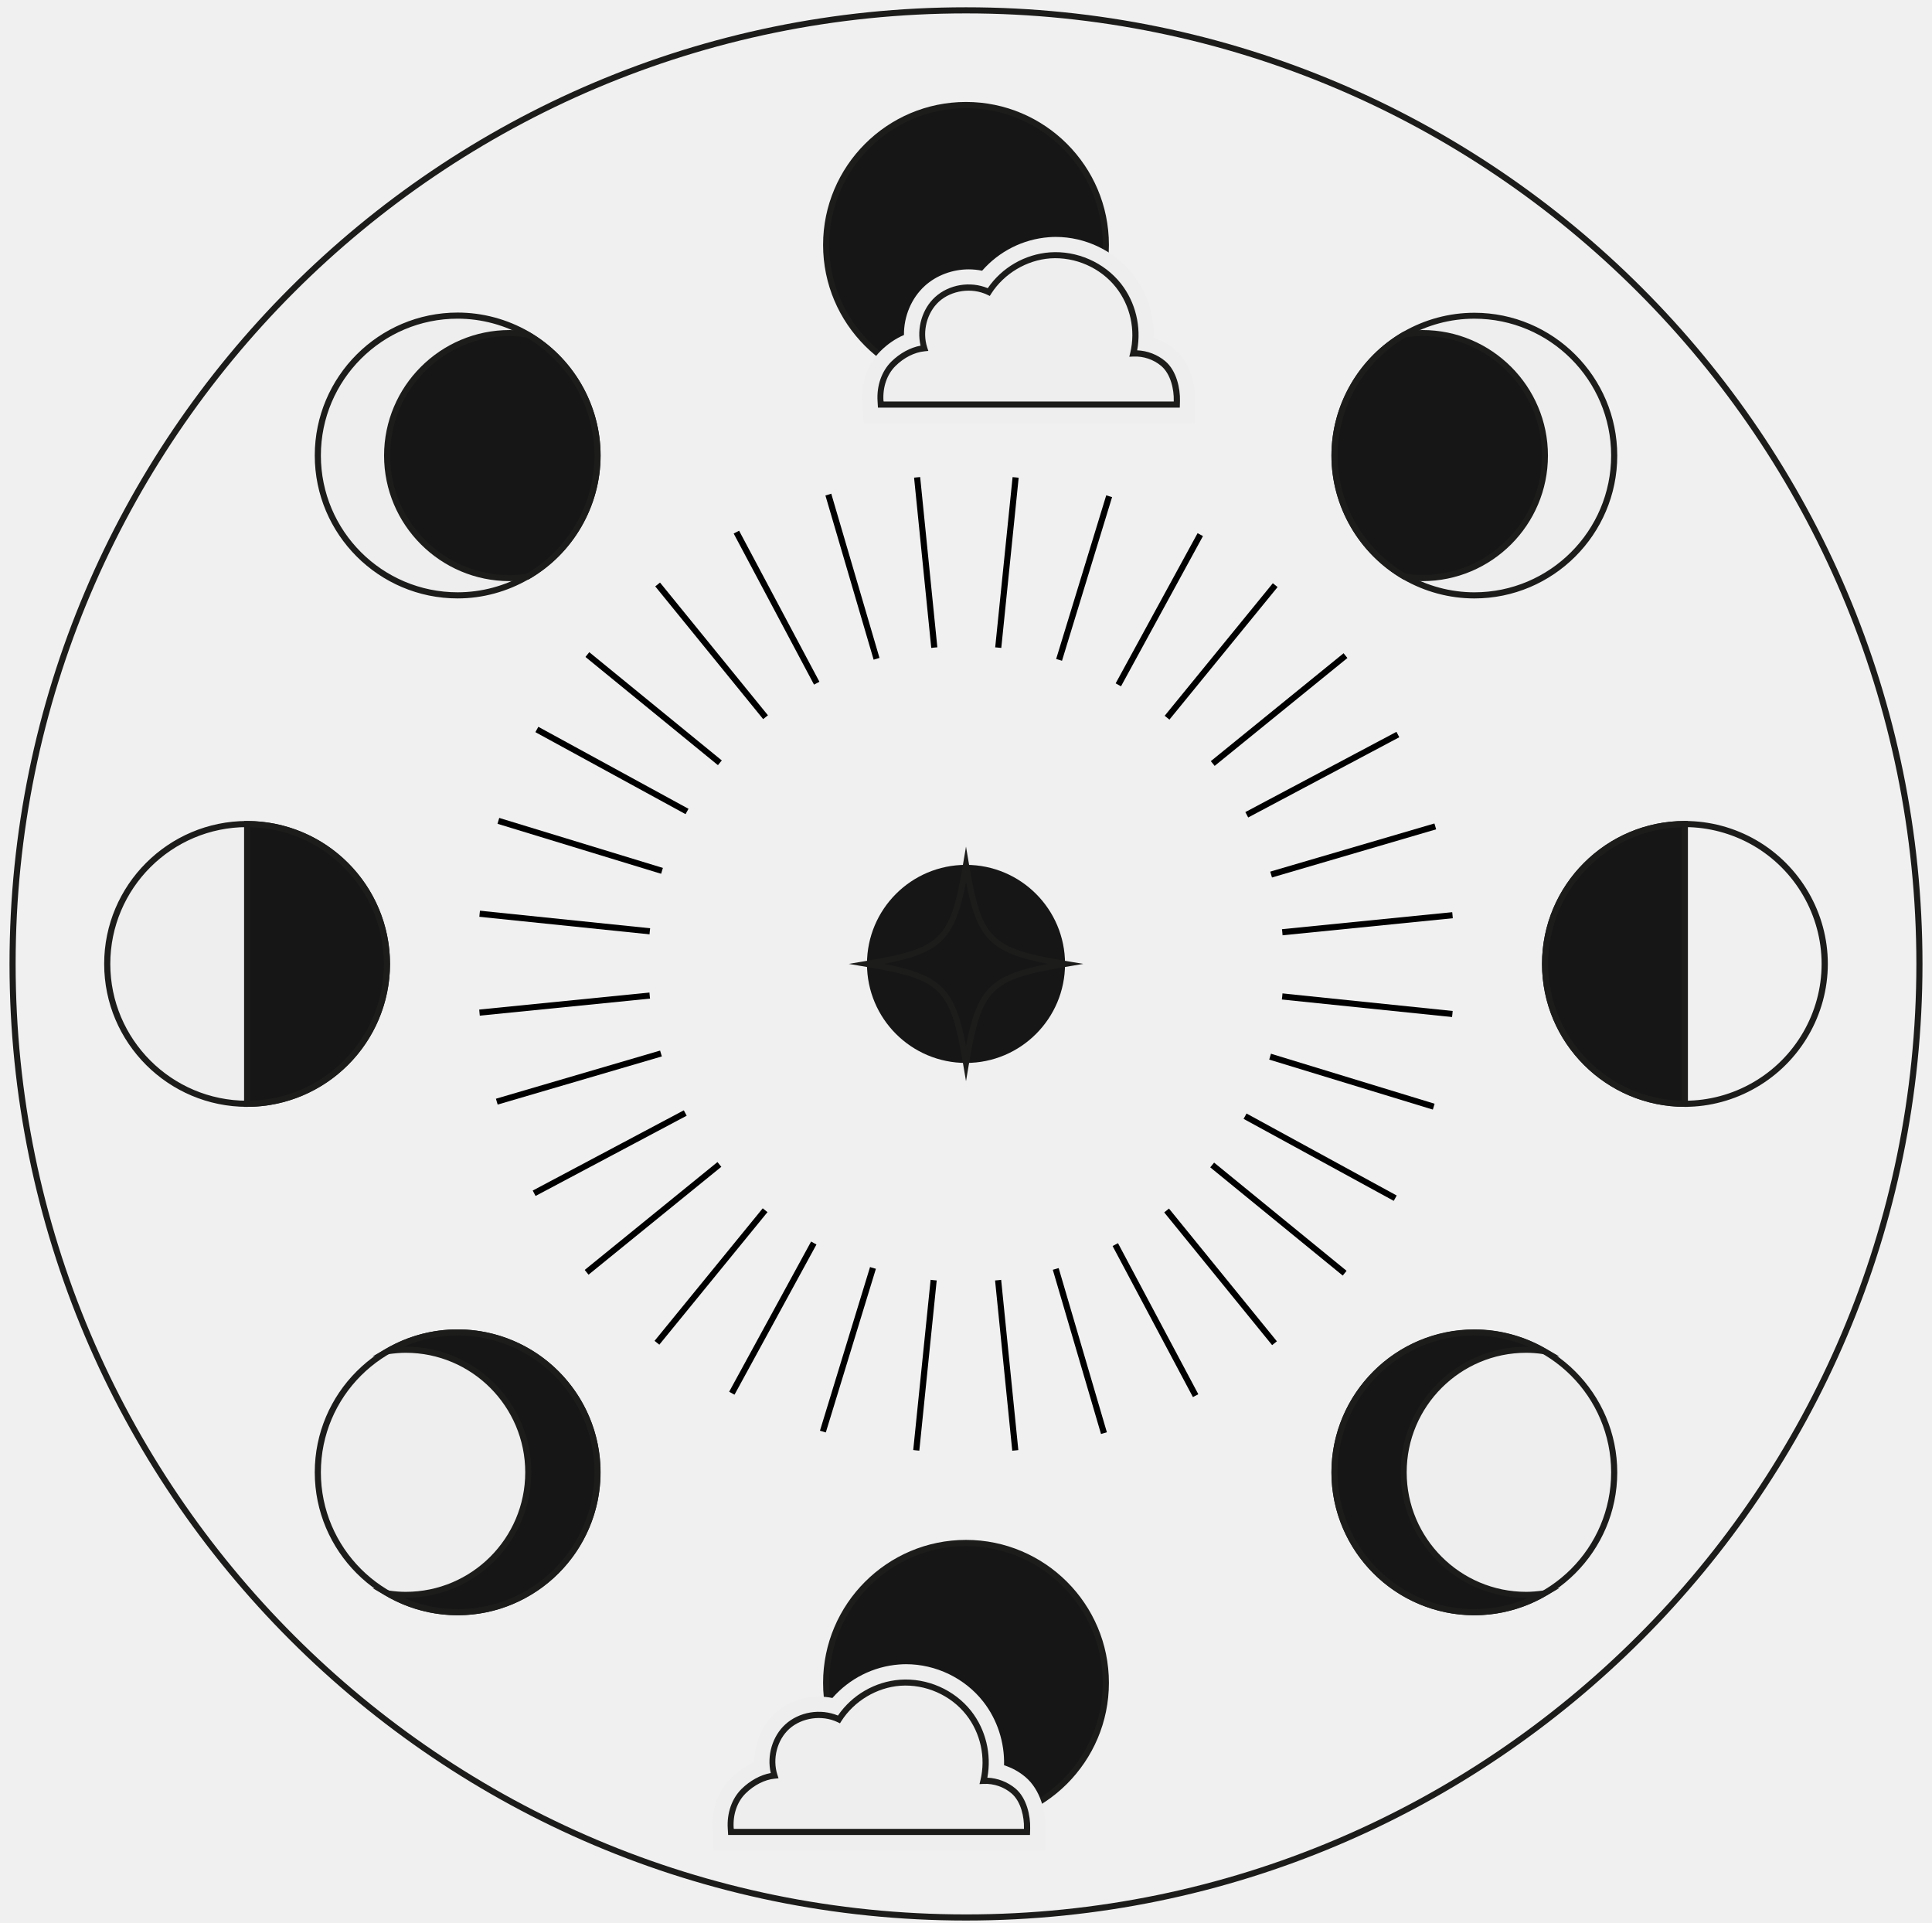
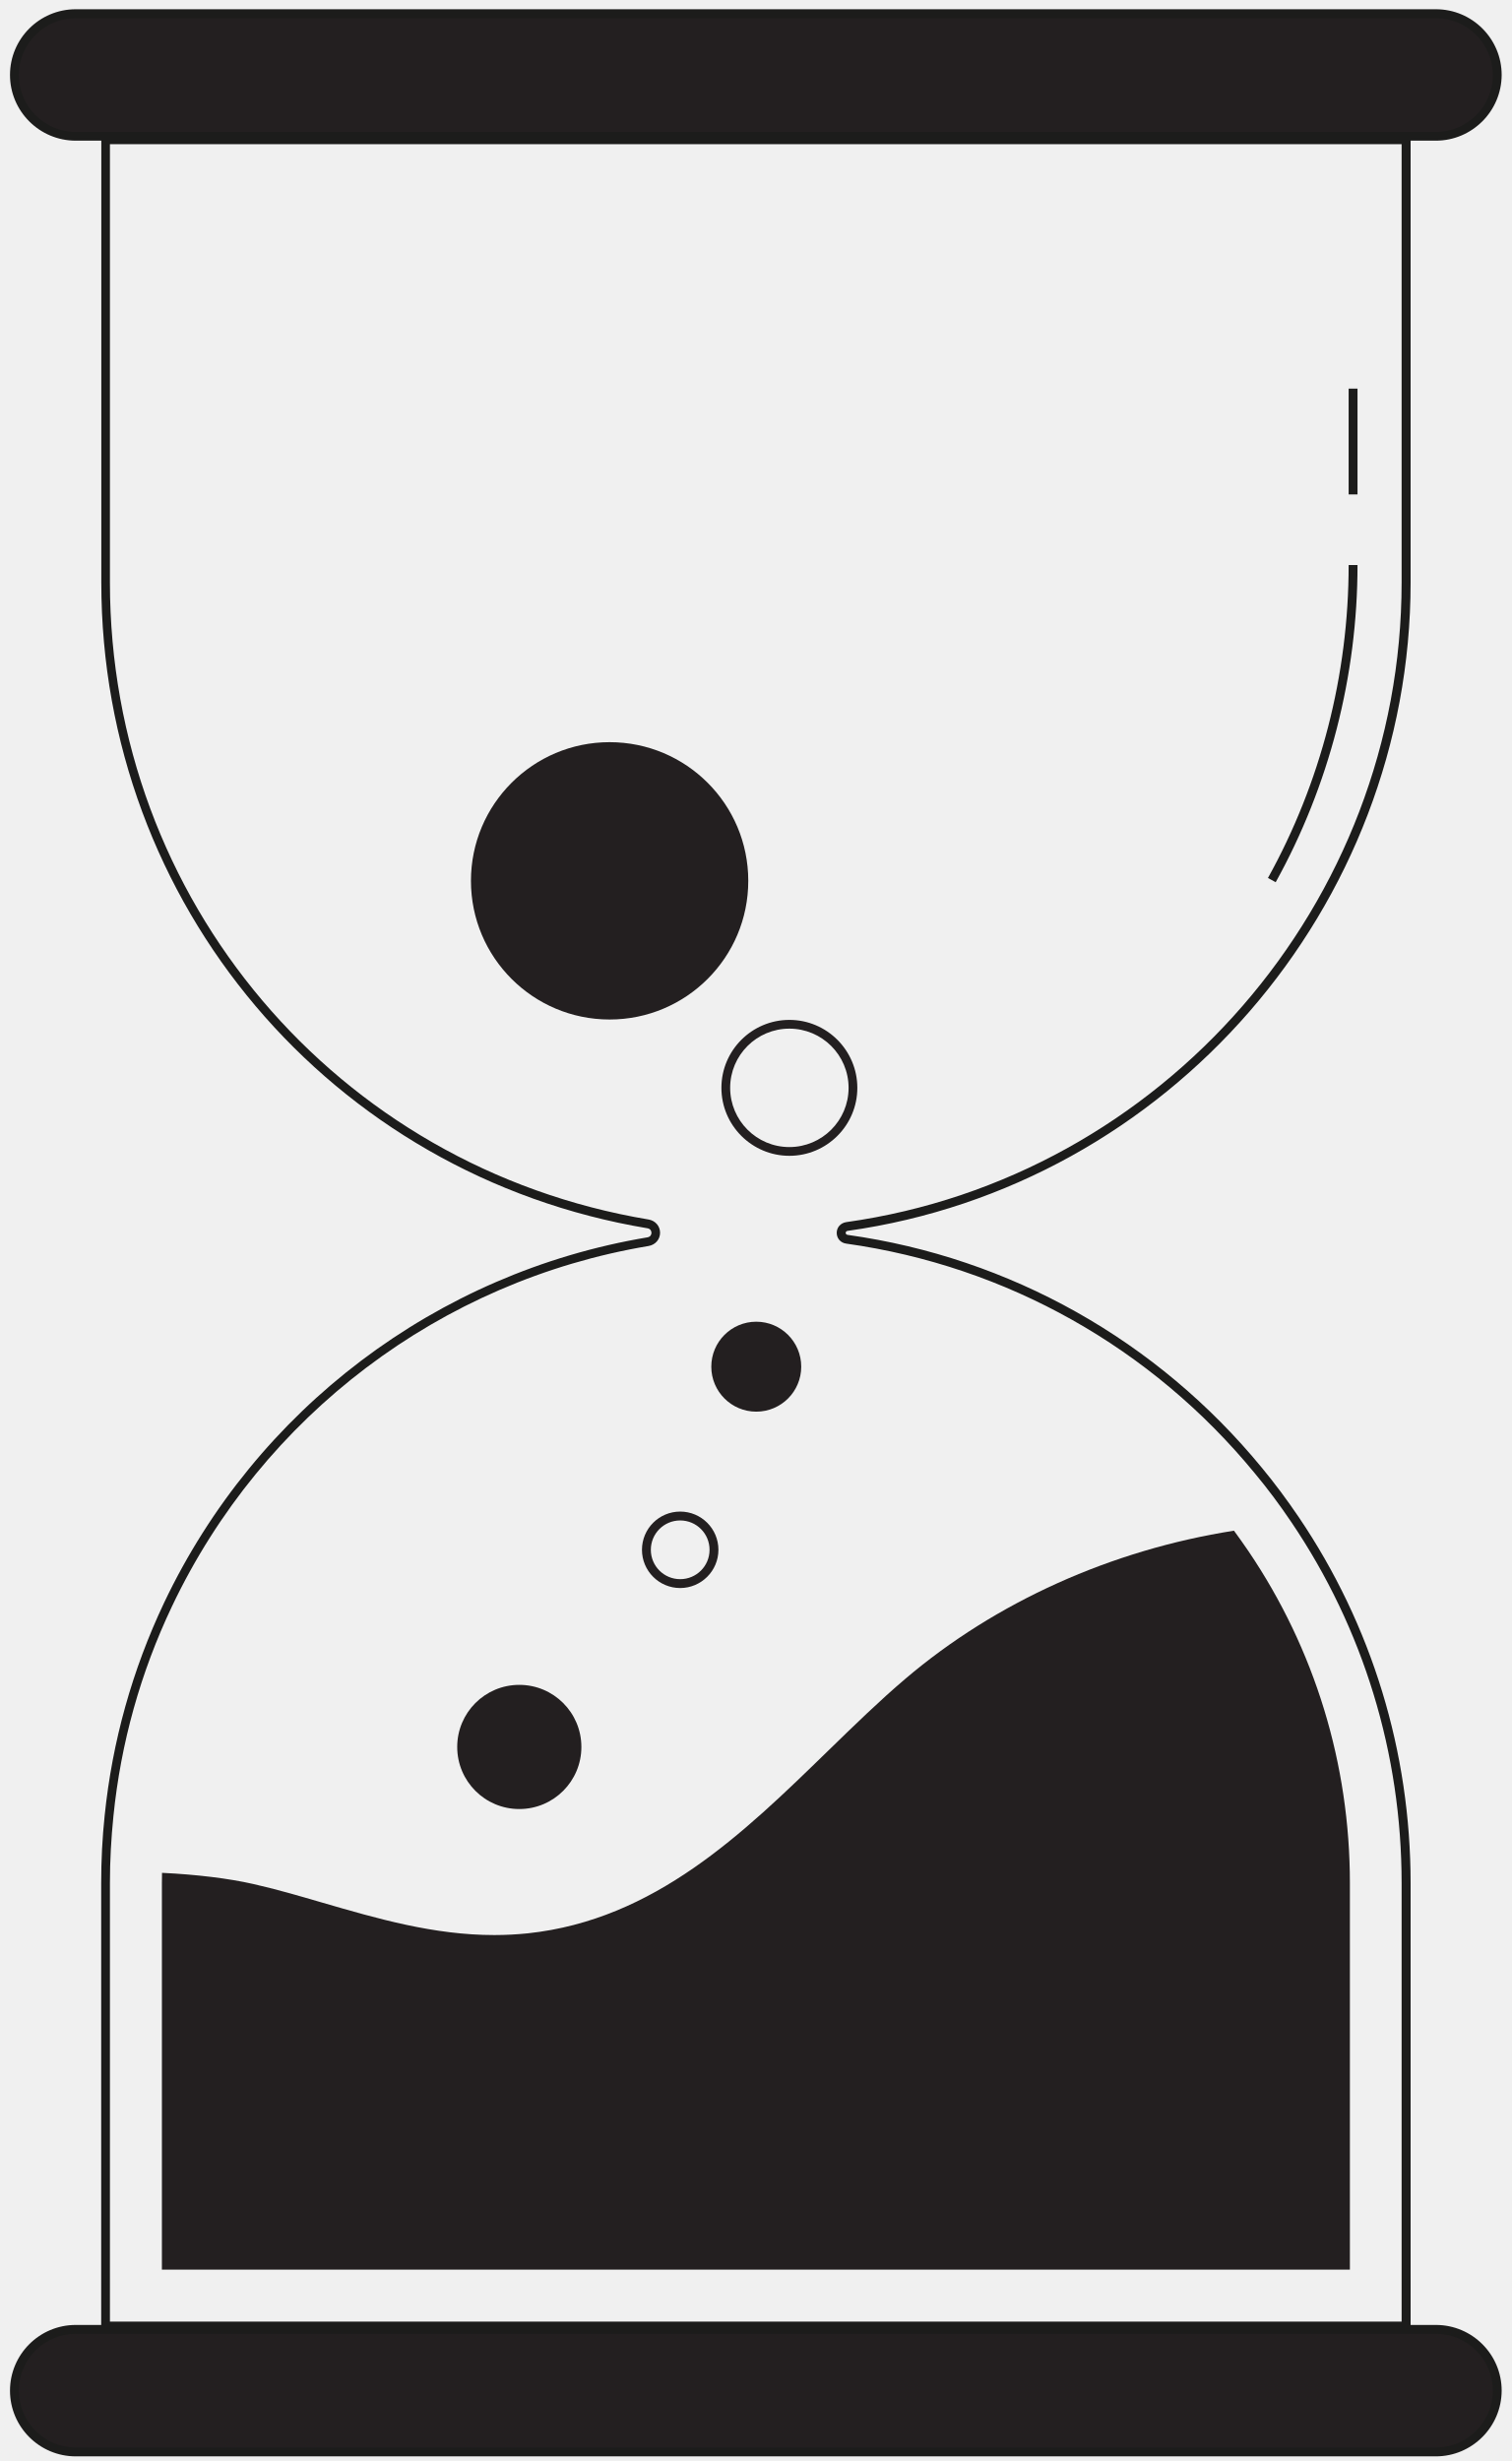
- <svg xmlns="http://www.w3.org/2000/svg" width="199" height="198" viewBox="0 0 199 198" fill="none">
-   <path d="M99.501 197.79C45.181 197.79 0.98 153.59 0.98 99.27C0.98 44.95 45.181 0.75 99.501 0.75C153.82 0.75 198.02 44.95 198.02 99.27C198.02 153.59 153.82 197.79 99.501 197.79ZM99.501 1.38C45.52 1.38 1.61 45.29 1.61 99.27C1.61 153.25 45.52 197.16 99.501 197.16C153.48 197.16 197.39 153.25 197.39 99.27C197.39 45.29 153.48 1.38 99.501 1.38Z" fill="#1C1C1B" />
-   <path d="M101.758 187.533C109.613 186.29 114.973 178.914 113.73 171.059C112.487 163.204 105.111 157.844 97.256 159.087C89.401 160.33 84.041 167.706 85.284 175.561C86.527 183.416 93.902 188.776 101.758 187.533Z" fill="#161616" />
-   <path d="M99.5 188.03C91.39 188.03 84.78 181.43 84.78 173.31C84.78 165.2 91.38 158.59 99.5 158.59C107.61 158.59 114.22 165.19 114.22 173.31C114.22 181.43 107.61 188.03 99.5 188.03ZM99.5 159.23C91.73 159.23 85.41 165.55 85.41 173.32C85.41 181.09 91.73 187.41 99.5 187.41C107.27 187.41 113.59 181.09 113.59 173.32C113.59 165.55 107.27 159.23 99.5 159.23Z" fill="#1C1C1B" />
-   <path d="M99.501 39.62C107.453 39.62 113.901 33.173 113.901 25.22C113.901 17.267 107.453 10.82 99.501 10.82C91.548 10.82 85.101 17.267 85.101 25.22C85.101 33.173 91.548 39.62 99.501 39.62Z" fill="#161616" />
-   <path d="M99.5 39.94C91.39 39.94 84.78 33.34 84.78 25.22C84.78 17.11 91.38 10.5 99.5 10.5C107.61 10.5 114.22 17.1 114.22 25.22C114.22 33.34 107.61 39.94 99.5 39.94ZM99.5 11.14C91.73 11.14 85.41 17.46 85.41 25.23C85.41 33 91.73 39.32 99.5 39.32C107.27 39.32 113.59 33 113.59 25.23C113.59 17.46 107.27 11.14 99.5 11.14Z" fill="#1C1C1B" />
-   <path d="M54.321 34.44C52.201 33.22 49.761 32.51 47.141 32.51C39.191 32.51 32.741 38.96 32.741 46.91C32.741 54.86 39.191 61.31 47.141 61.31C49.761 61.31 52.201 60.6 54.321 59.38C58.631 56.89 61.541 52.24 61.541 46.91C61.541 41.58 58.631 36.93 54.321 34.44Z" fill="#EEEEEE" />
-   <path d="M47.141 61.63C39.031 61.63 32.421 55.029 32.421 46.91C32.421 38.8 39.021 32.19 47.141 32.19C49.701 32.19 52.241 32.87 54.481 34.16C59.031 36.789 61.861 41.669 61.861 46.899C61.861 52.129 59.031 57.02 54.481 59.639C52.241 60.939 49.701 61.63 47.141 61.63ZM47.141 32.819C39.371 32.819 33.051 39.139 33.051 46.91C33.051 54.679 39.371 60.999 47.141 60.999C49.591 60.999 52.021 60.349 54.161 59.109C58.521 56.599 61.221 51.919 61.221 46.91C61.221 41.9 58.511 37.219 54.161 34.709C52.021 33.479 49.591 32.819 47.141 32.819Z" fill="#1C1C1B" />
-   <path d="M61.54 46.911C61.54 41.571 58.63 36.931 54.32 34.441C53.72 34.351 53.11 34.291 52.49 34.291C45.52 34.291 39.87 39.941 39.87 46.911C39.87 53.881 45.52 59.531 52.49 59.531C53.11 59.531 53.72 59.471 54.32 59.381C58.63 56.891 61.54 52.251 61.54 46.911Z" fill="#161616" />
-   <path d="M52.491 59.85C45.361 59.85 39.56 54.05 39.56 46.92C39.56 39.79 45.361 33.99 52.491 33.99C53.061 33.99 53.66 34.04 54.37 34.14L54.48 34.18C59.031 36.81 61.861 41.69 61.861 46.92C61.861 52.15 59.031 57.04 54.48 59.66L54.37 59.7C53.66 59.8 53.061 59.85 52.491 59.85ZM52.491 34.61C45.701 34.61 40.181 40.13 40.181 46.92C40.181 53.71 45.701 59.23 52.491 59.23C53.021 59.23 53.571 59.19 54.221 59.09C58.551 56.57 61.23 51.91 61.23 46.92C61.23 41.93 58.551 37.27 54.221 34.75C53.561 34.65 53.011 34.61 52.491 34.61Z" fill="#1C1C1B" />
-   <path d="M144.681 59.382C146.791 60.602 149.241 61.312 151.861 61.312C159.811 61.312 166.261 54.862 166.261 46.912C166.261 38.962 159.811 32.512 151.861 32.512C149.241 32.512 146.801 33.222 144.681 34.442C140.371 36.932 137.461 41.582 137.461 46.912C137.461 52.252 140.371 56.892 144.681 59.382Z" fill="#EEEEEE" />
-   <path d="M151.861 61.631C149.301 61.631 146.761 60.951 144.521 59.661C139.971 57.031 137.141 52.151 137.141 46.921C137.141 41.691 139.971 36.801 144.521 34.181C146.761 32.891 149.291 32.211 151.861 32.211C159.971 32.211 166.581 38.811 166.581 46.931C166.571 55.031 159.971 61.631 151.861 61.631ZM151.861 32.821C149.411 32.821 146.981 33.471 144.841 34.711C140.481 37.221 137.781 41.901 137.781 46.911C137.781 51.921 140.491 56.601 144.841 59.111C146.981 60.341 149.411 61.001 151.861 61.001C159.631 61.001 165.951 54.681 165.951 46.911C165.951 39.141 159.631 32.821 151.861 32.821Z" fill="#1C1C1B" />
-   <path d="M137.461 46.911C137.461 52.251 140.371 56.891 144.681 59.381C145.281 59.471 145.891 59.531 146.511 59.531C153.481 59.531 159.131 53.881 159.131 46.911C159.131 39.941 153.481 34.291 146.511 34.291C145.891 34.291 145.281 34.351 144.681 34.441C140.371 36.931 137.461 41.571 137.461 46.911Z" fill="#161616" />
-   <path d="M146.511 59.85C145.931 59.85 145.341 59.8 144.631 59.7L144.521 59.66C139.971 57.03 137.141 52.15 137.141 46.92C137.141 41.69 139.971 36.8 144.521 34.18L144.631 34.14C145.341 34.04 145.941 33.99 146.511 33.99C153.641 33.99 159.441 39.79 159.441 46.92C159.441 54.05 153.651 59.85 146.511 59.85ZM144.791 59.08C145.441 59.17 145.991 59.22 146.521 59.22C153.311 59.22 158.831 53.7 158.831 46.91C158.831 40.12 153.311 34.6 146.521 34.6C145.991 34.6 145.441 34.64 144.791 34.74C140.461 37.26 137.781 41.92 137.781 46.91C137.771 51.9 140.461 56.56 144.791 59.08Z" fill="#1C1C1B" />
-   <path d="M54.321 139.16C52.201 137.94 49.761 137.23 47.141 137.23C39.191 137.23 32.741 143.68 32.741 151.63C32.741 159.58 39.191 166.03 47.141 166.03C49.761 166.03 52.201 165.32 54.321 164.1C58.631 161.61 61.541 156.96 61.541 151.63C61.541 146.3 58.631 141.65 54.321 139.16Z" fill="#EEEEEE" />
-   <path d="M47.141 166.35C39.031 166.35 32.421 159.75 32.421 151.63C32.421 143.52 39.021 136.91 47.141 136.91C49.701 136.91 52.241 137.59 54.481 138.88C59.031 141.51 61.861 146.39 61.861 151.62C61.861 156.85 59.031 161.74 54.481 164.36C52.241 165.66 49.701 166.35 47.141 166.35ZM47.141 137.54C39.371 137.54 33.051 143.86 33.051 151.63C33.051 159.4 39.371 165.72 47.141 165.72C49.591 165.72 52.021 165.07 54.161 163.83C58.521 161.32 61.221 156.64 61.221 151.63C61.221 146.62 58.511 141.94 54.161 139.43C52.021 138.2 49.591 137.54 47.141 137.54Z" fill="#1C1C1B" />
-   <path d="M54.421 151.63C54.421 158.6 48.771 164.25 41.801 164.25C41.181 164.25 40.571 164.19 39.971 164.1C42.081 165.32 44.531 166.03 47.151 166.03C55.101 166.03 61.551 159.58 61.551 151.63C61.551 143.68 55.101 137.23 47.151 137.23C44.531 137.23 42.091 137.94 39.971 139.16C40.571 139.07 41.181 139.01 41.801 139.01C48.771 139.01 54.421 144.66 54.421 151.63Z" fill="#161616" />
-   <path d="M47.141 166.35C44.581 166.35 42.041 165.67 39.801 164.38L38.381 163.56L40.001 163.8C40.681 163.9 41.251 163.94 41.791 163.94C48.581 163.94 54.101 158.42 54.101 151.63C54.101 144.84 48.581 139.32 41.791 139.32C41.251 139.32 40.681 139.37 40.001 139.46L38.371 139.7L39.791 138.88C42.031 137.59 44.561 136.91 47.131 136.91C55.241 136.91 61.851 143.51 61.851 151.63C61.861 159.74 55.251 166.35 47.141 166.35ZM41.581 164.56C43.341 165.32 45.231 165.72 47.141 165.72C54.911 165.72 61.231 159.4 61.231 151.63C61.231 143.86 54.911 137.54 47.141 137.54C45.231 137.54 43.331 137.94 41.581 138.69C41.651 138.69 41.731 138.69 41.801 138.69C48.931 138.69 54.731 144.49 54.731 151.62C54.731 158.75 48.931 164.55 41.801 164.55C41.721 164.56 41.651 164.56 41.581 164.56Z" fill="#1C1C1B" />
-   <path d="M144.681 164.1C146.791 165.32 149.241 166.03 151.861 166.03C159.811 166.03 166.261 159.58 166.261 151.63C166.261 143.68 159.811 137.23 151.861 137.23C149.241 137.23 146.801 137.94 144.681 139.16C140.371 141.65 137.461 146.3 137.461 151.63C137.461 156.96 140.371 161.61 144.681 164.1Z" fill="#EEEEEE" />
-   <path d="M151.861 166.35C149.301 166.35 146.761 165.67 144.521 164.38C139.971 161.75 137.141 156.87 137.141 151.64C137.141 146.41 139.971 141.52 144.521 138.9C146.761 137.61 149.291 136.93 151.861 136.93C159.971 136.93 166.581 143.53 166.581 151.65C166.571 159.74 159.971 166.35 151.861 166.35ZM144.841 163.83C146.981 165.06 149.411 165.72 151.861 165.72C159.631 165.72 165.951 159.4 165.951 151.63C165.951 143.86 159.631 137.54 151.861 137.54C149.411 137.54 146.981 138.19 144.841 139.43C140.481 141.94 137.781 146.62 137.781 151.63C137.771 156.64 140.481 161.32 144.841 163.83Z" fill="#1C1C1B" />
-   <path d="M144.58 151.63C144.58 144.66 150.23 139.01 157.2 139.01C157.82 139.01 158.43 139.07 159.03 139.16C156.92 137.94 154.47 137.23 151.85 137.23C143.9 137.23 137.45 143.68 137.45 151.63C137.45 159.58 143.9 166.03 151.85 166.03C154.47 166.03 156.91 165.32 159.03 164.1C158.43 164.19 157.82 164.25 157.2 164.25C150.23 164.25 144.58 158.6 144.58 151.63Z" fill="#161616" />
-   <path d="M151.861 166.35C143.751 166.35 137.141 159.75 137.141 151.63C137.141 143.52 143.741 136.91 151.861 136.91C154.421 136.91 156.961 137.59 159.201 138.88L160.621 139.7L158.991 139.46C158.311 139.36 157.741 139.32 157.201 139.32C150.411 139.32 144.891 144.84 144.891 151.63C144.891 158.42 150.411 163.94 157.201 163.94C157.741 163.94 158.311 163.89 158.991 163.8L160.611 163.56L159.191 164.38C156.961 165.66 154.421 166.35 151.861 166.35ZM151.861 137.54C144.091 137.54 137.771 143.86 137.771 151.63C137.771 159.4 144.091 165.72 151.861 165.72C153.771 165.72 155.671 165.32 157.421 164.56C157.351 164.56 157.271 164.56 157.201 164.56C150.071 164.56 144.271 158.76 144.271 151.63C144.271 144.5 150.071 138.7 157.201 138.7C157.271 138.7 157.351 138.7 157.421 138.7C155.671 137.94 153.771 137.54 151.861 137.54Z" fill="#1C1C1B" />
-   <path d="M32.631 86.801C30.521 85.581 28.071 84.871 25.451 84.871C17.501 84.871 11.051 91.321 11.051 99.271C11.051 107.221 17.501 113.671 25.451 113.671C28.071 113.671 30.511 112.961 32.631 111.741C36.941 109.251 39.851 104.601 39.851 99.271C39.851 93.941 36.941 89.291 32.631 86.801Z" fill="#EEEEEE" />
-   <path d="M25.451 113.991C17.34 113.991 10.73 107.391 10.73 99.271C10.73 91.161 17.331 84.551 25.451 84.551C28.011 84.551 30.55 85.231 32.791 86.521C37.34 89.151 40.17 94.031 40.17 99.261C40.17 104.491 37.34 109.381 32.791 112.001C30.55 113.301 28.02 113.991 25.451 113.991ZM25.451 85.181C17.68 85.181 11.361 91.501 11.361 99.271C11.361 107.041 17.68 113.361 25.451 113.361C27.901 113.361 30.331 112.711 32.471 111.471C36.831 108.961 39.531 104.281 39.531 99.271C39.531 94.261 36.821 89.581 32.471 87.071C30.331 85.841 27.91 85.181 25.451 85.181Z" fill="#1C1C1B" />
-   <path d="M25.45 84.871V113.671C33.4 113.671 39.85 107.221 39.85 99.271C39.85 91.321 33.41 84.871 25.45 84.871Z" fill="#161616" />
-   <path d="M25.451 113.991H25.141V84.561H25.451C33.561 84.561 40.171 91.16 40.171 99.281C40.171 107.391 33.571 113.991 25.451 113.991ZM25.771 85.191V113.361C33.391 113.191 39.541 106.941 39.541 99.281C39.541 91.621 33.391 85.361 25.771 85.191Z" fill="#1C1C1B" />
-   <path d="M173.55 113.991C165.44 113.991 158.83 107.391 158.83 99.271C158.83 91.161 165.43 84.551 173.55 84.551C176.11 84.551 178.65 85.231 180.89 86.521C185.44 89.151 188.27 94.031 188.27 99.261C188.27 104.491 185.44 109.381 180.89 112.001C178.65 113.301 176.11 113.991 173.55 113.991ZM173.55 85.181C165.78 85.181 159.46 91.501 159.46 99.271C159.46 107.041 165.78 113.361 173.55 113.361C176 113.361 178.43 112.711 180.57 111.471C184.93 108.961 187.63 104.281 187.63 99.271C187.63 94.261 184.92 89.581 180.57 87.071C178.43 85.841 176 85.181 173.55 85.181Z" fill="#1C1C1B" />
-   <path d="M173.55 113.671V84.871C165.6 84.871 159.15 91.321 159.15 99.271C159.15 107.221 165.59 113.671 173.55 113.671Z" fill="#161616" />
-   <path d="M173.86 113.991H173.55C165.44 113.991 158.83 107.391 158.83 99.271C158.83 91.161 165.43 84.551 173.55 84.551H173.86V113.991ZM173.23 85.191C165.61 85.361 159.46 91.611 159.46 99.271C159.46 106.931 165.61 113.191 173.23 113.351V85.191Z" fill="#1C1C1B" />
-   <path d="M99.501 109.47C105.134 109.47 109.701 104.904 109.701 99.27C109.701 93.637 105.134 89.07 99.501 89.07C93.868 89.07 89.301 93.637 89.301 99.27C89.301 104.904 93.868 109.47 99.501 109.47Z" fill="#161616" />
-   <path d="M99.501 111.349L99.191 109.519C97.891 101.809 96.961 100.879 89.251 99.579L87.421 99.269L89.251 98.96C96.961 97.659 97.891 96.73 99.191 89.019L99.501 87.189L99.811 89.019C101.111 96.73 102.041 97.659 109.751 98.96L111.581 99.269L109.751 99.579C102.041 100.879 101.111 101.809 99.811 109.519L99.501 111.349ZM91.071 99.269C96.941 100.419 98.351 101.829 99.501 107.699C100.651 101.829 102.061 100.419 107.931 99.269C102.061 98.12 100.651 96.709 99.501 90.839C98.351 96.709 96.941 98.12 91.071 99.269Z" fill="#1C1C1B" />
-   <mask id="mask0_8_3514" style="mask-type:luminance" maskUnits="userSpaceOnUse" x="49" y="48" width="101" height="102">
-     <path d="M99.501 48.91C71.691 48.91 49.141 71.46 49.141 99.27C49.141 127.08 71.691 149.63 99.501 149.63C127.311 149.63 149.861 127.08 149.861 99.27C149.861 71.46 127.311 48.91 99.501 48.91ZM99.501 132.01C81.421 132.01 66.761 117.35 66.761 99.27C66.761 81.19 81.421 66.53 99.501 66.53C117.581 66.53 132.241 81.19 132.241 99.27C132.241 117.35 117.581 132.01 99.501 132.01Z" fill="white" />
-   </mask>
-   <g mask="url(#mask0_8_3514)">
-     <path d="M110.11 -7.773L88.253 206.238L88.88 206.302L110.737 -7.709L110.11 -7.773Z" fill="black" />
-     <path d="M-7.468 87.928L-7.532 88.555L206.458 110.606L206.522 109.979L-7.468 87.928Z" fill="black" />
-     <path d="M31.896 15.614L31.407 16.012L167.133 182.931L167.622 182.534L31.896 15.614Z" fill="black" />
-     <path d="M182.787 31.204L15.824 166.865L16.221 167.354L183.184 31.693L182.787 31.204Z" fill="black" />
-     <path d="M69.507 -4.027L68.902 -3.85L129.526 202.568L130.13 202.39L69.507 -4.027Z" fill="black" />
-     <path d="M202.636 68.71L-3.803 129.248L-3.625 129.853L202.813 69.315L202.636 68.71Z" fill="black" />
-     <path d="M5.245 47.441L4.943 47.994L193.763 151.084L194.065 150.531L5.245 47.441Z" fill="black" />
-     <path d="M150.751 4.704L47.704 193.545L48.257 193.847L151.304 5.006L150.751 4.704Z" fill="black" />
-     <path d="M89.036 -7.782L88.409 -7.719L110.008 206.336L110.635 206.272L89.036 -7.782Z" fill="black" />
-     <path d="M206.497 88.243L-7.558 109.67L-7.495 110.297L206.559 88.87L206.497 88.243Z" fill="black" />
-     <path d="M16.402 30.987L16.004 31.475L182.622 167.566L183.021 167.078L16.402 30.987Z" fill="black" />
-     <path d="M167.273 15.751L31.246 182.412L31.734 182.81L167.761 16.149L167.273 15.751Z" fill="black" />
-     <path d="M49.274 4.167L48.718 4.463L149.743 194.401L150.299 194.105L49.274 4.167Z" fill="black" />
-     <path d="M194.364 48.538L4.361 149.434L4.657 149.99L194.66 49.094L194.364 48.538Z" fill="black" />
-     <path d="M-3.27 67.526L-3.454 68.129L202.296 130.99L202.48 130.387L-3.27 67.526Z" fill="black" />
-     <path d="M130.686 -3.68L67.718 202.027L68.32 202.212L131.289 -3.496L130.686 -3.68Z" fill="black" />
-   </g>
-   <path d="M88.95 43.56L88.82 41.42C88.69 39.38 89.38 37.46 90.7 36.15C91.42 35.43 92.25 34.87 93.11 34.5C93.09 32.6 93.86 30.72 95.26 29.44C96.45 28.36 98.1 27.74 99.78 27.74C100.24 27.74 100.71 27.79 101.16 27.88C102.9 25.89 105.37 24.63 108.03 24.43C108.27 24.41 108.51 24.4 108.74 24.4C111.82 24.4 114.8 25.84 116.69 28.25C118.15 30.11 118.9 32.46 118.84 34.81C119.64 35.06 120.39 35.47 121.04 36.02C122.62 37.36 123.14 39.64 123.11 41.33L123.06 43.56H88.95Z" fill="#EEEEEE" />
-   <path d="M121.21 41.669H90.72L90.7 41.299C90.61 39.799 91.09 38.409 92.02 37.489C92.96 36.559 94.12 35.979 95.21 35.879C94.66 34.149 95.17 32.069 96.52 30.839C97.92 29.559 100.14 29.269 101.85 30.089C103.22 27.939 105.61 26.499 108.16 26.309C110.85 26.119 113.54 27.299 115.21 29.409C116.75 31.369 117.31 33.999 116.73 36.399C117.84 36.349 118.96 36.719 119.82 37.449C120.9 38.359 121.25 40.079 121.22 41.279L121.21 41.669Z" fill="#EEEEEE" />
-   <path d="M121.52 41.98H90.43L90.39 41.31C90.29 39.72 90.81 38.24 91.8 37.25C92.68 36.38 93.76 35.79 94.82 35.6C94.4 33.81 94.99 31.8 96.32 30.59C97.75 29.29 99.94 28.93 101.74 29.68C103.2 27.55 105.57 26.18 108.14 25.99C110.92 25.79 113.73 27.02 115.46 29.21C116.97 31.13 117.58 33.67 117.13 36.08C118.18 36.12 119.22 36.52 120.03 37.2C121.19 38.18 121.57 40.01 121.54 41.28L121.52 41.98ZM91.02 41.35H120.9V41.27C120.93 40.14 120.6 38.53 119.61 37.69C118.82 37.02 117.77 36.67 116.74 36.72L116.32 36.74L116.42 36.33C116.98 33.99 116.43 31.48 114.95 29.6C113.35 27.57 110.75 26.43 108.17 26.61C105.74 26.79 103.42 28.18 102.1 30.24L101.95 30.48L101.7 30.36C100.1 29.59 98.01 29.89 96.72 31.06C95.48 32.19 94.97 34.13 95.5 35.77L95.62 36.14L95.23 36.18C94.2 36.28 93.1 36.83 92.23 37.7C91.36 38.56 90.91 39.87 91 41.27L91.02 41.35Z" fill="#1C1C1B" />
-   <path d="M73.531 190.551L73.4 188.411C73.27 186.371 73.951 184.451 75.281 183.141C76.01 182.421 76.831 181.861 77.691 181.491C77.671 179.591 78.441 177.711 79.841 176.431C81.031 175.351 82.68 174.731 84.361 174.731C84.82 174.731 85.29 174.781 85.74 174.871C87.481 172.881 89.951 171.621 92.611 171.421C92.85 171.401 93.091 171.391 93.32 171.391C96.4 171.391 99.38 172.831 101.271 175.241C102.731 177.101 103.481 179.451 103.421 181.801C104.221 182.051 104.97 182.461 105.62 183.011C107.201 184.351 107.721 186.631 107.691 188.321L107.641 190.551H73.531Z" fill="#EEEEEE" />
-   <path d="M105.79 188.659H75.3L75.28 188.289C75.19 186.789 75.67 185.399 76.6 184.479C77.54 183.549 78.7 182.969 79.79 182.869C79.24 181.139 79.75 179.059 81.1 177.829C82.5 176.549 84.72 176.259 86.43 177.079C87.8 174.929 90.19 173.489 92.74 173.299C95.43 173.109 98.12 174.289 99.79 176.399C101.33 178.359 101.89 180.989 101.31 183.389C102.42 183.339 103.54 183.709 104.4 184.439C105.48 185.349 105.83 187.069 105.8 188.269L105.79 188.659Z" fill="#EEEEEE" />
-   <path d="M106.09 188.98H75L74.96 188.31C74.86 186.72 75.38 185.24 76.37 184.25C77.25 183.38 78.33 182.79 79.39 182.6C78.97 180.81 79.56 178.8 80.89 177.59C82.32 176.29 84.51 175.93 86.31 176.68C87.77 174.55 90.14 173.18 92.71 172.99C95.5 172.79 98.3 174.02 100.03 176.21C101.54 178.13 102.15 180.67 101.7 183.08C102.76 183.12 103.79 183.52 104.6 184.2C105.76 185.18 106.14 187.01 106.11 188.28L106.09 188.98ZM75.59 188.35H105.47V188.27C105.5 187.14 105.17 185.53 104.18 184.69C103.39 184.02 102.35 183.67 101.31 183.72L100.89 183.74L100.99 183.33C101.55 180.99 101 178.48 99.52 176.6C97.92 174.57 95.32 173.43 92.74 173.61C90.31 173.79 87.99 175.18 86.67 177.24L86.52 177.48L86.27 177.36C84.67 176.59 82.58 176.89 81.29 178.06C80.05 179.19 79.54 181.13 80.07 182.77L80.19 183.14L79.8 183.18C78.77 183.28 77.68 183.83 76.8 184.7C75.93 185.56 75.48 186.86 75.57 188.27L75.59 188.35Z" fill="#1C1C1B" />
+ <svg xmlns="http://www.w3.org/2000/svg" width="121" height="197" viewBox="0 0 121 197" fill="none">
+   <path d="M112.91 186.54H8.1V150.74C8.1 148.93 8.19 147.1 8.38 145.32C8.99 139.39 10.59 133.67 13.14 128.29C20.5 112.8 34.96 101.87 51.82 99.05C52.06 99.01 52.15 98.84 52.15 98.69C52.15 98.54 52.07 98.36 51.82 98.32C26.49 94.1 8.11 72.36 8.11 46.63V10.83H112.92V46.63C112.92 72.61 93.55 94.92 67.85 98.53C67.72 98.55 67.7 98.64 67.7 98.69C67.7 98.74 67.72 98.83 67.85 98.85C80.86 100.67 92.64 107.29 101.02 117.5C102.03 118.72 103.02 120.05 103.97 121.45C109.83 130.11 112.92 140.24 112.92 150.75V186.54H112.91ZM8.8 185.84H112.2V150.74C112.2 140.38 109.15 130.38 103.37 121.84C102.44 120.46 101.46 119.15 100.46 117.95C92.2 107.88 80.58 101.35 67.74 99.55C67.29 99.49 66.98 99.13 66.98 98.69C66.98 98.25 67.29 97.9 67.74 97.83C93.09 94.28 112.2 72.27 112.2 46.63V11.54H8.8V46.63C8.8 72.01 26.94 93.45 51.92 97.62C52.46 97.71 52.84 98.15 52.84 98.68C52.84 99.21 52.46 99.65 51.92 99.74C35.29 102.52 21.03 113.3 13.77 128.58C11.25 133.88 9.67 139.53 9.08 145.38C8.9 147.14 8.8 148.94 8.8 150.73V185.84Z" fill="#1C1C1B" />
+   <path d="M102.12 70.621L101.5 70.281C105.73 62.66 107.96 54.001 107.96 45.23H108.67C108.67 54.111 106.4 62.891 102.12 70.621Z" fill="#1C1C1B" />
+   <path d="M114.94 10.909H6.06C3.35 10.909 1.16 8.709 1.16 6.009C1.16 3.299 3.36 1.109 6.06 1.109H114.95C117.66 1.109 119.85 3.309 119.85 6.009C119.85 8.709 117.65 10.909 114.94 10.909Z" fill="#231F20" />
+   <path d="M114.94 11.26H6.06C3.16 11.26 0.8 8.9 0.8 6C0.8 3.1 3.16 0.74 6.06 0.74H114.95C117.85 0.74 120.21 3.1 120.21 6C120.2 8.9 117.84 11.26 114.94 11.26ZM6.06 1.46C3.55 1.46 1.51 3.5 1.51 6.01C1.51 8.52 3.55 10.56 6.06 10.56H114.95C117.46 10.56 119.5 8.52 119.5 6.01C119.5 3.5 117.46 1.46 114.95 1.46H6.06Z" fill="#1C1C1B" />
+   <path d="M114.94 196.269H6.06C3.35 196.269 1.16 194.069 1.16 191.369C1.16 188.659 3.36 186.469 6.06 186.469H114.95C117.66 186.469 119.85 188.669 119.85 191.369C119.85 194.079 117.65 196.269 114.94 196.269Z" fill="#231F20" />
+   <path d="M114.94 196.629H6.06C3.16 196.629 0.8 194.269 0.8 191.369C0.8 188.469 3.16 186.109 6.06 186.109H114.95C117.85 186.109 120.21 188.469 120.21 191.369C120.2 194.269 117.84 196.629 114.94 196.629ZM6.06 186.819C3.55 186.819 1.51 188.859 1.51 191.369C1.51 193.879 3.55 195.919 6.06 195.919H114.95C117.46 195.919 119.5 193.879 119.5 191.369C119.5 188.859 117.46 186.819 114.95 186.819H6.06Z" fill="#1C1C1B" />
+   <path d="M12.96 181.679V150.739C12.96 150.469 12.96 150.189 12.97 149.919C15.73 150.049 18.32 150.369 20.26 150.809C22.08 151.219 23.9 151.749 25.82 152.309C30.19 153.579 34.72 154.899 39.57 154.899C40.48 154.899 41.39 154.849 42.27 154.759C52.4 153.669 59.47 146.789 66.31 140.129C68.42 138.079 70.41 136.139 72.47 134.389C79.71 128.229 88.97 124.069 98.78 122.529C99.17 123.059 99.56 123.609 99.94 124.169C105.25 132.019 108.06 141.209 108.06 150.739V181.679H12.96Z" fill="#231F20" />
+   <path d="M41.57 144.811C44.315 144.811 46.54 142.586 46.54 139.841C46.54 137.096 44.315 134.871 41.57 134.871C38.825 134.871 36.6 137.096 36.6 139.841C36.6 142.586 38.825 144.811 41.57 144.811Z" fill="#231F20" />
+   <path d="M54.45 127.12C52.76 127.12 51.39 125.75 51.39 124.06C51.39 122.37 52.76 121 54.45 121C56.14 121 57.51 122.37 57.51 124.06C57.51 125.75 56.13 127.12 54.45 127.12ZM54.45 121.71C53.15 121.71 52.1 122.76 52.1 124.06C52.1 125.36 53.15 126.41 54.45 126.41C55.75 126.41 56.8 125.36 56.8 124.06C56.8 122.76 55.75 121.71 54.45 121.71Z" fill="#231F20" />
+   <path d="M63.19 92.521C60.19 92.521 57.75 90.081 57.75 87.081C57.75 84.081 60.19 81.641 63.19 81.641C66.19 81.641 68.63 84.081 68.63 87.081C68.63 90.081 66.19 92.521 63.19 92.521ZM63.19 82.341C60.58 82.341 58.45 84.461 58.45 87.081C58.45 89.691 60.57 91.821 63.19 91.821C65.8 91.821 67.93 89.701 67.93 87.081C67.93 84.461 65.8 82.341 63.19 82.341Z" fill="#231F20" />
+   <path d="M60.539 113.001C62.528 113.001 64.139 111.389 64.139 109.401C64.139 107.413 62.528 105.801 60.539 105.801C58.551 105.801 56.94 107.413 56.94 109.401C56.94 111.389 58.551 113.001 60.539 113.001Z" fill="#231F20" />
+   <path d="M48.8 81.61C54.931 81.61 59.9 76.641 59.9 70.51C59.9 64.38 54.931 59.41 48.8 59.41C42.67 59.41 37.7 64.38 37.7 70.51C37.7 76.641 42.67 81.61 48.8 81.61Z" fill="#231F20" />
+   <path d="M108.67 31.109H107.96V39.579H108.67V31.109Z" fill="#1C1C1B" />
</svg>
